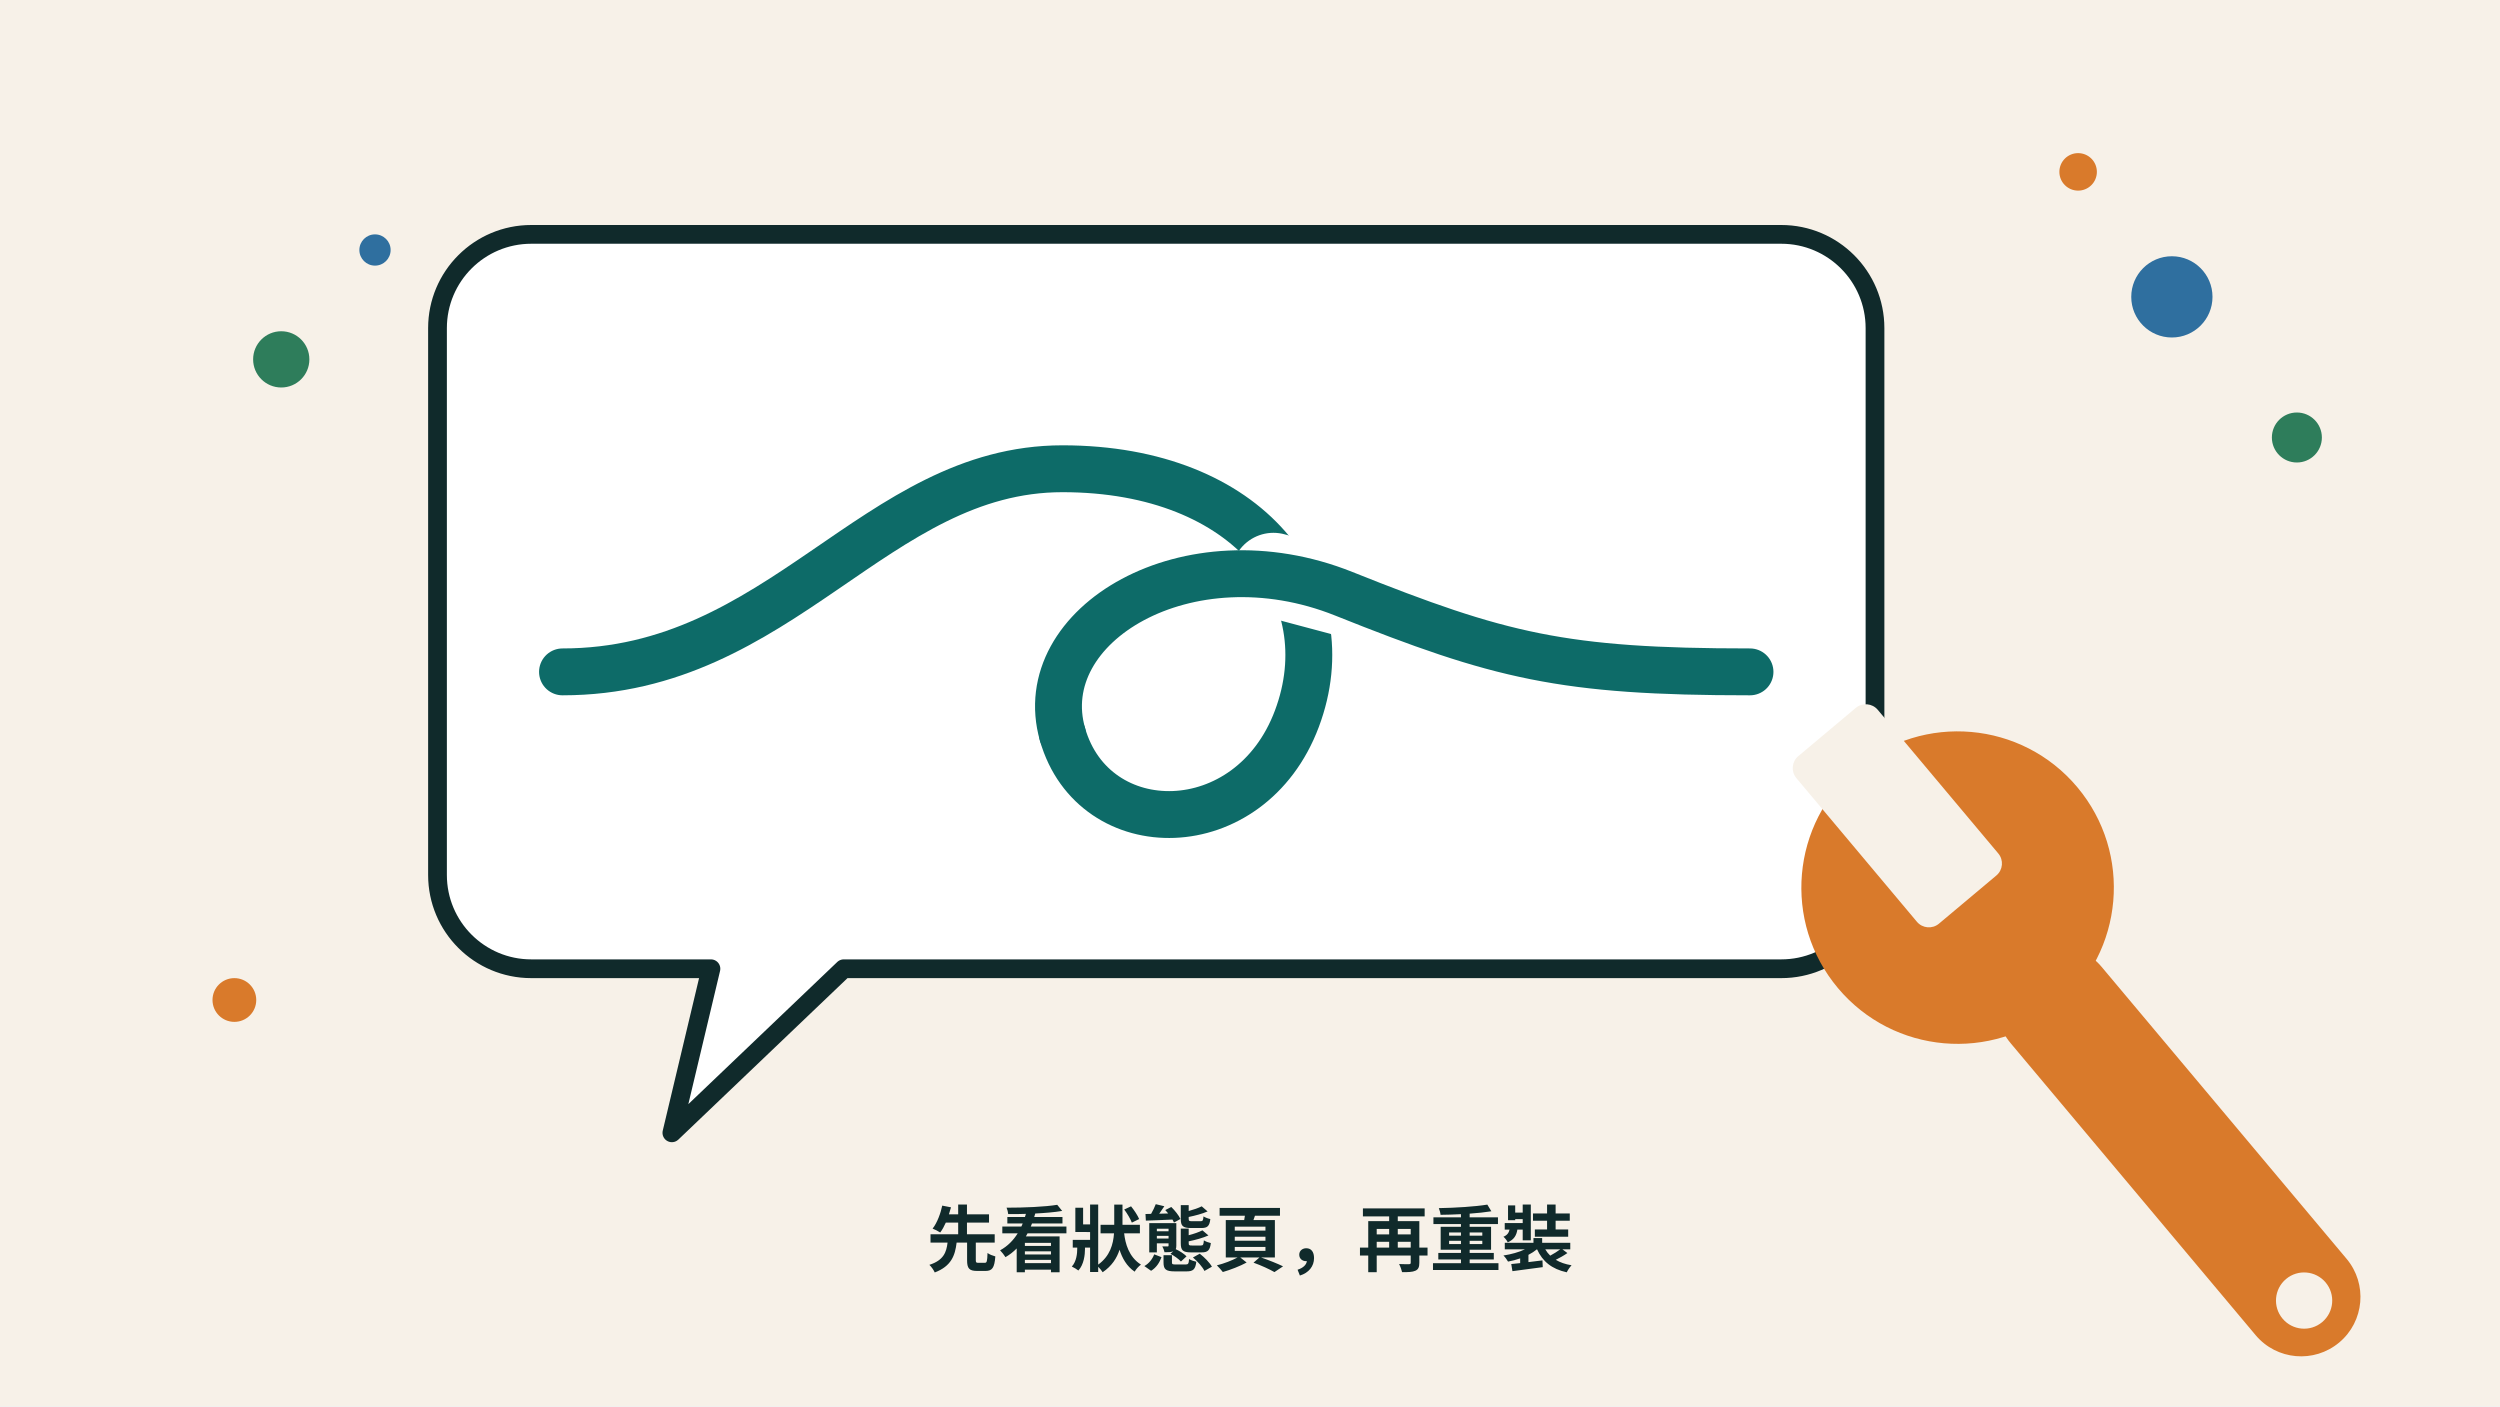
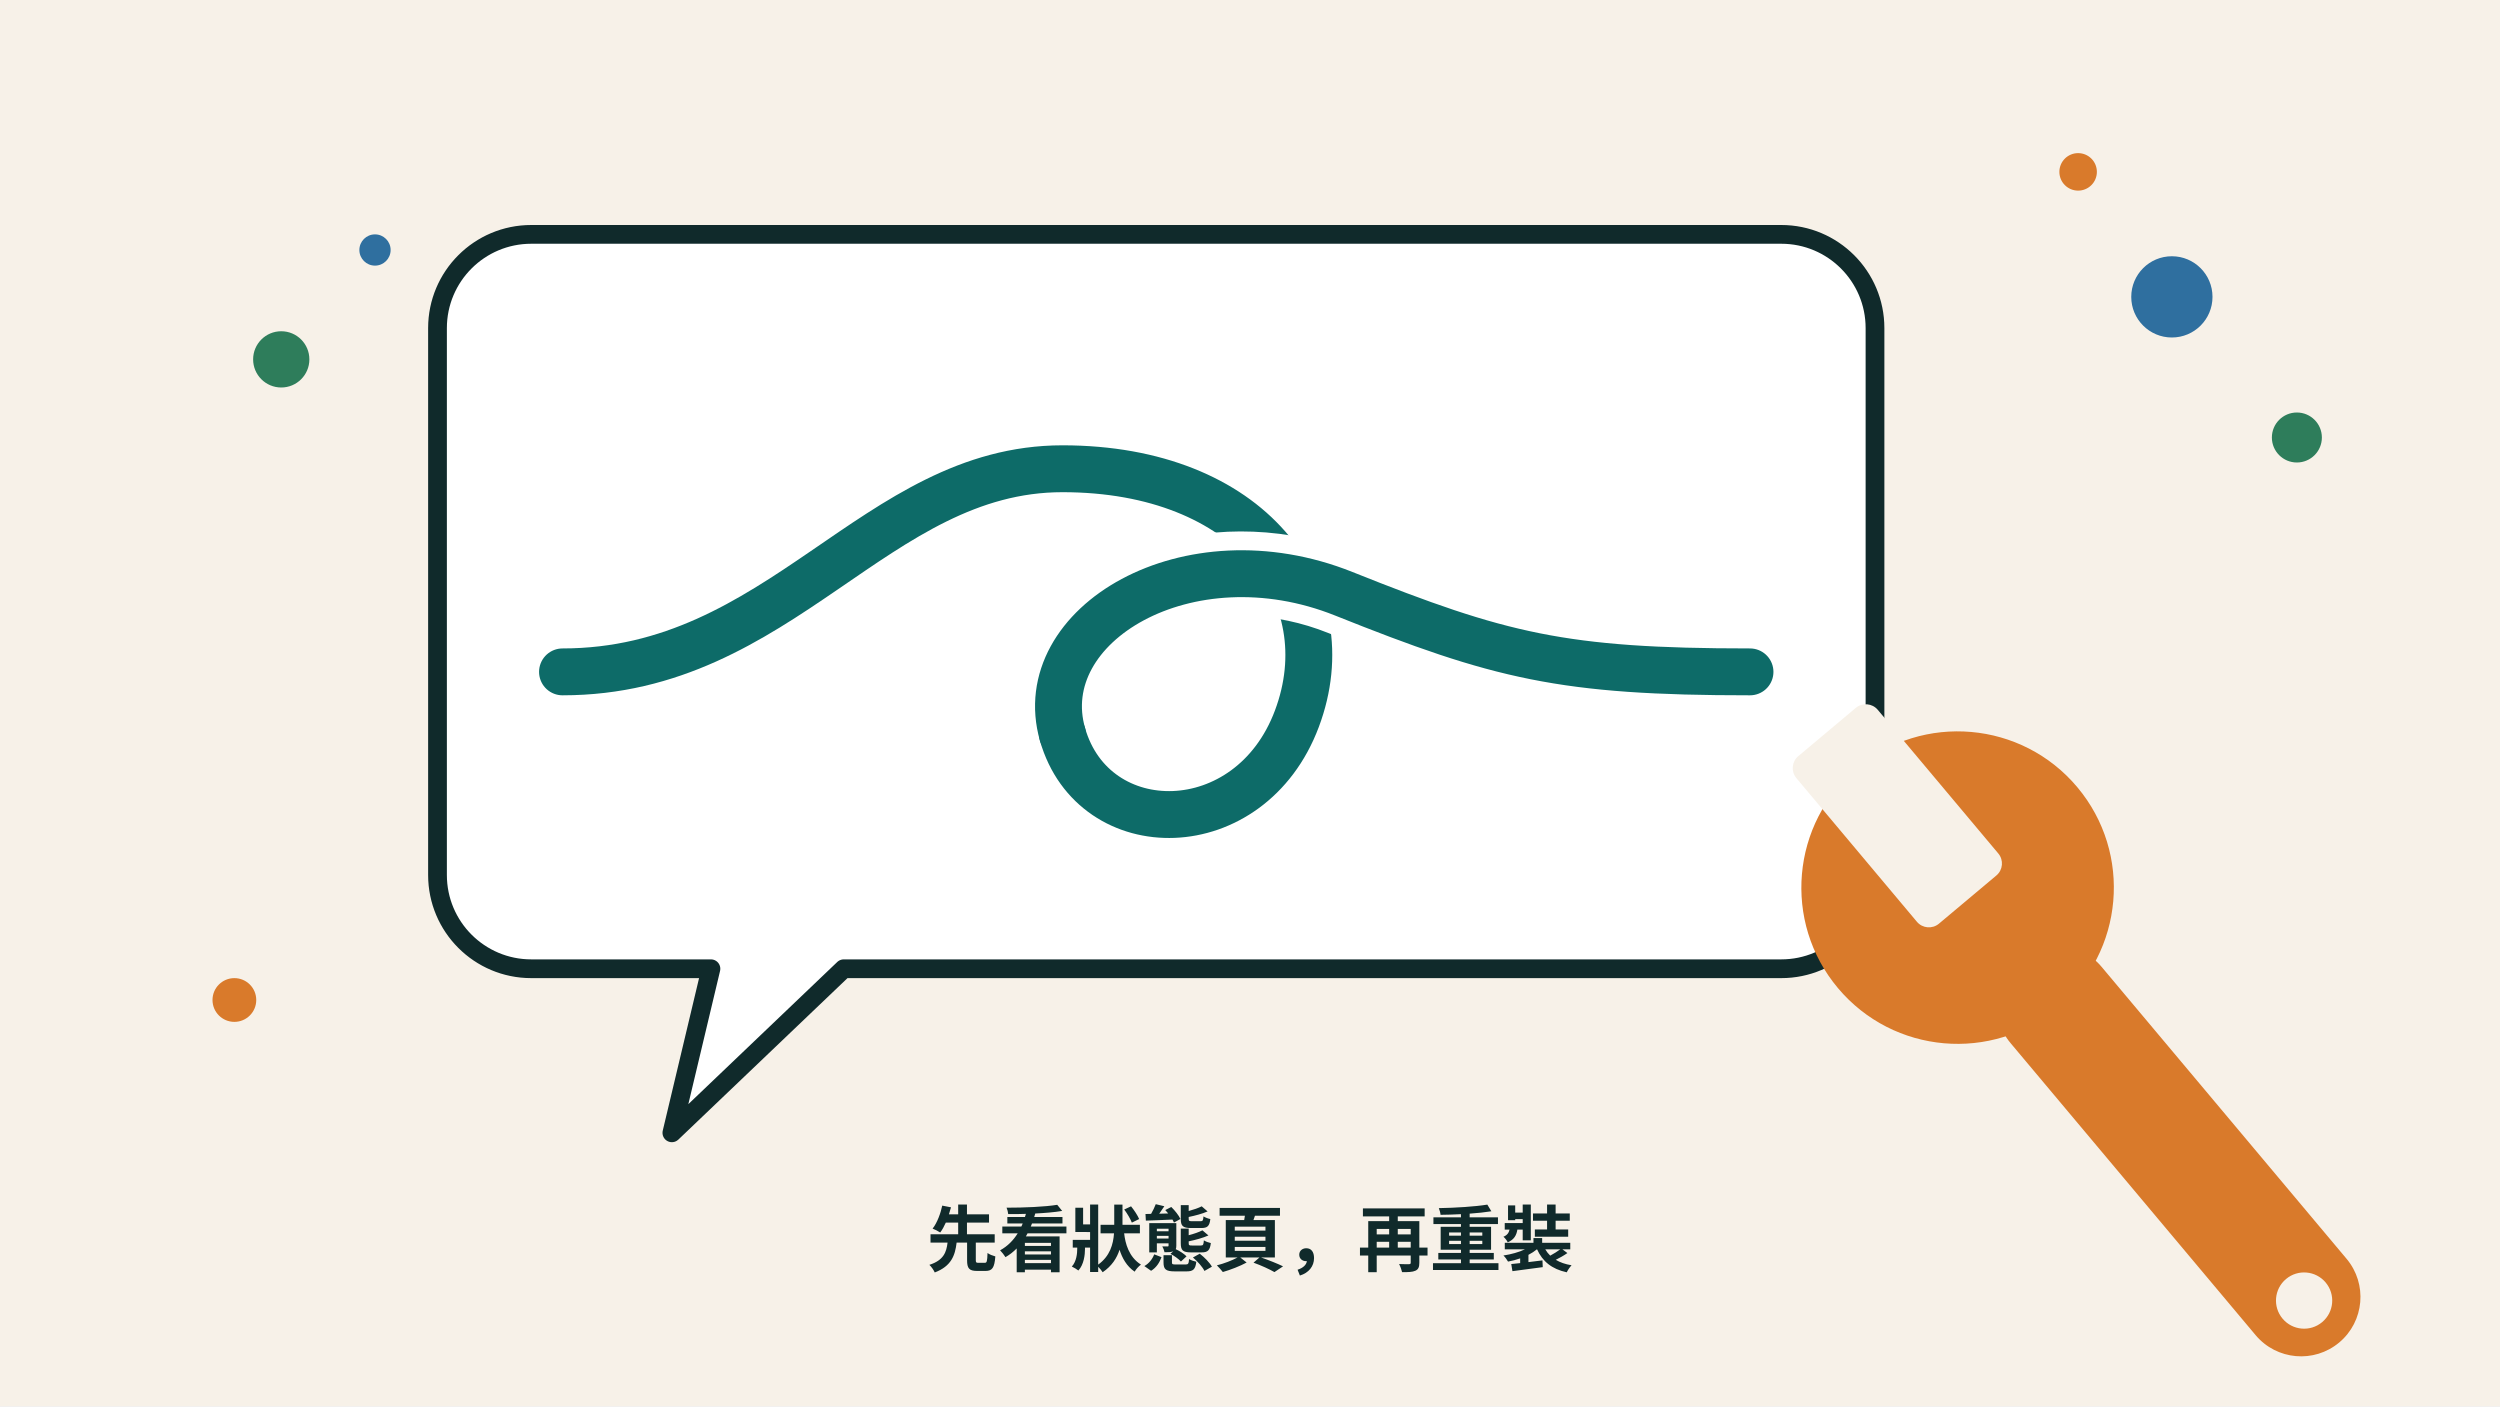
<svg xmlns="http://www.w3.org/2000/svg" viewBox="0 0 1600 900" width="1600" height="900" role="img" aria-labelledby="title desc" font-family="'Noto Sans TC','Noto Sans JP','PingFang TC','Microsoft JhengHei','Hiragino Sans',system-ui,sans-serif">
  <rect width="1600" height="900" fill="#F7F1E8" />
  <circle cx="1390" cy="190" r="26" fill="#2F6F9F" />
  <circle cx="1470" cy="280" r="16" fill="#2E7D5B" />
  <circle cx="1330" cy="110" r="12" fill="#D97A2B" />
  <circle cx="180" cy="230" r="18" fill="#2E7D5B" />
  <circle cx="240" cy="160" r="10" fill="#2F6F9F" />
  <circle cx="150" cy="640" r="14" fill="#D97A2B" />
  <path d="M 340 150 H 1140 A 60 60 0 0 1 1200 210 V 560 A 60 60 0 0 1 1140 620 H 540 L 430 725 L 455 620 H 340 A 60 60 0 0 1 280 560 V 210 A 60 60 0 0 1 340 150 Z" fill="#FFFFFF" stroke="#102A2B" stroke-width="12" stroke-linejoin="round" />
  <path d="M 360 430 C 500 430 560 300 680 300 C 800 300 860 380 830 460 C 800 540 700 540 680 470" fill="none" stroke="#0D6B68" stroke-width="30" stroke-linecap="round" stroke-linejoin="round" />
-   <path d="M 815 368 C 830 372 845 376 860 380 C 960 420 1000 430 1120 430" fill="none" stroke="#FFFFFF" stroke-width="54" stroke-linecap="round" stroke-linejoin="round" />
+   <path d="M 748 374 C 780 364 820 364 860 380 C 960 420 1000 430 1120 430" fill="none" stroke="#FFFFFF" stroke-width="54" stroke-linecap="round" stroke-linejoin="round" />
  <path d="M 680 470 C 660 400 760 340 860 380 C 960 420 1000 430 1120 430" fill="none" stroke="#0D6B68" stroke-width="30" stroke-linecap="round" stroke-linejoin="round" />
  <g transform="translate(1330 660) rotate(-40)">
    <rect x="-38" y="-60" width="76" height="320" rx="38" fill="#D97A2B" />
    <circle cx="0" cy="-120" r="100" fill="#D97A2B" />
    <rect x="-34" y="-250" width="68" height="140" rx="10" fill="#F7F1E8" />
    <circle cx="0" cy="225" r="18" fill="#F7F1E8" />
  </g>
  <text x="800" y="810" font-size="46" font-weight="700" fill="#102A2B" text-anchor="middle">先看狀態頁，再重裝</text>
</svg>
